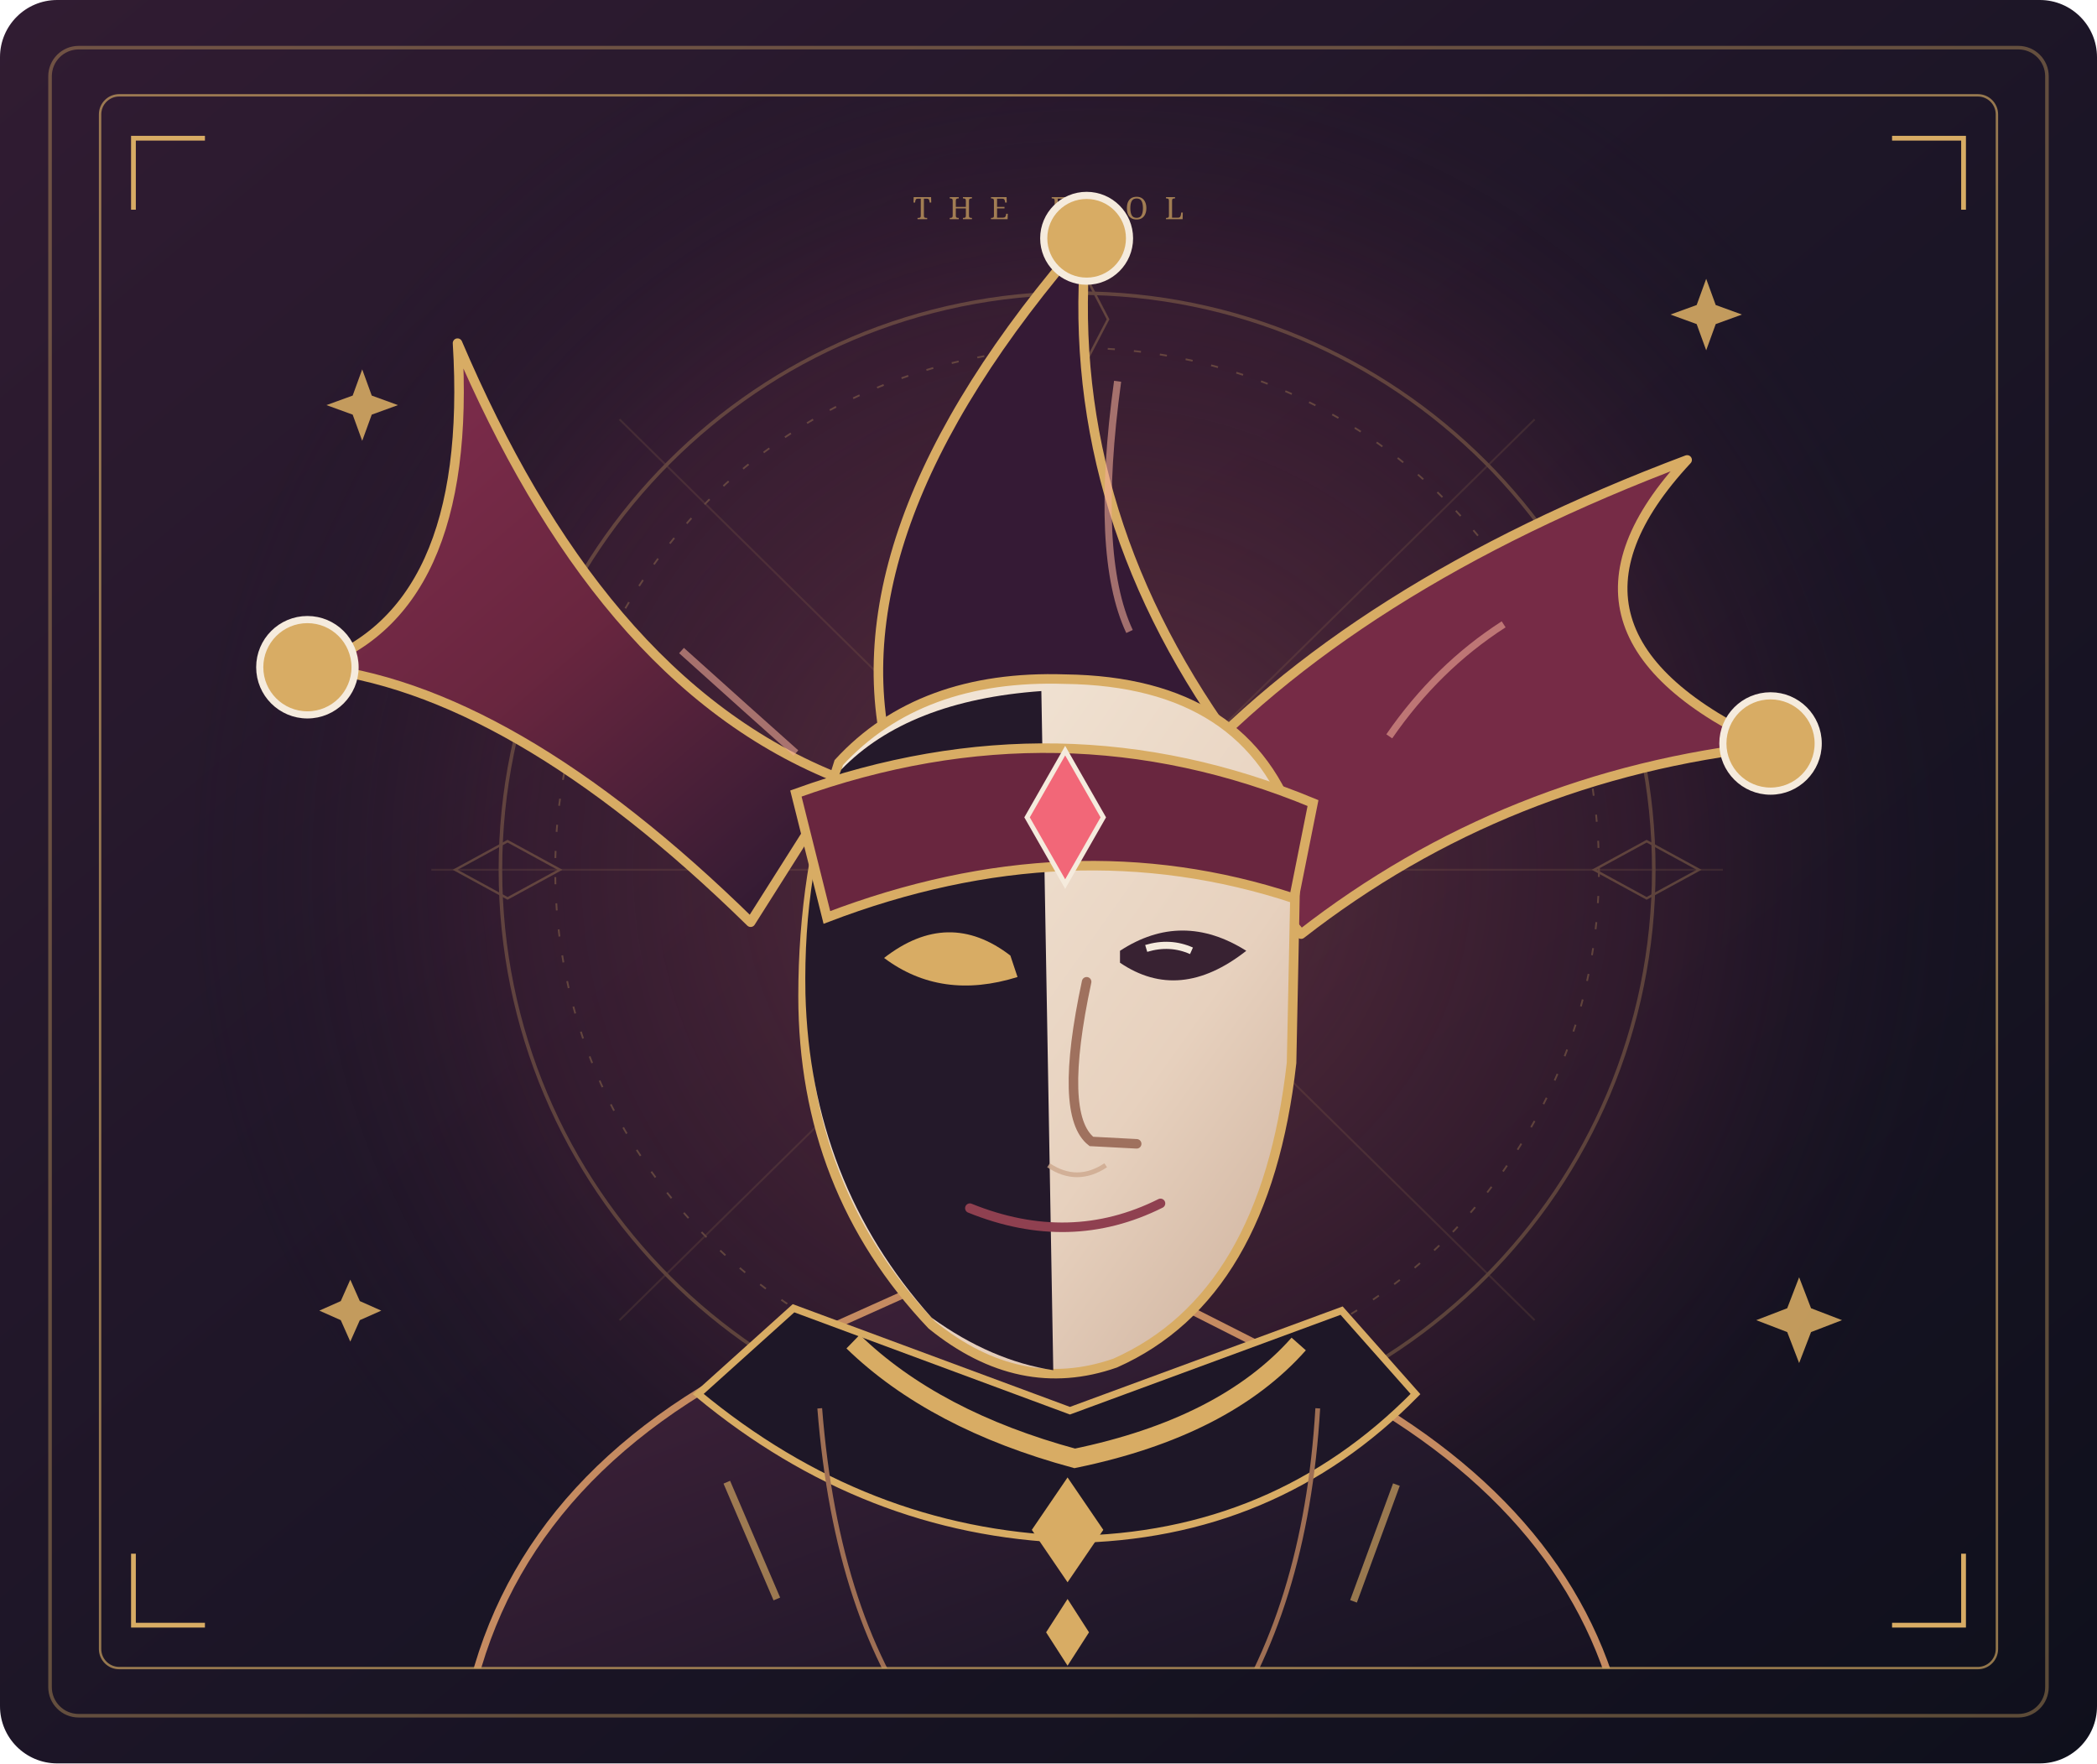
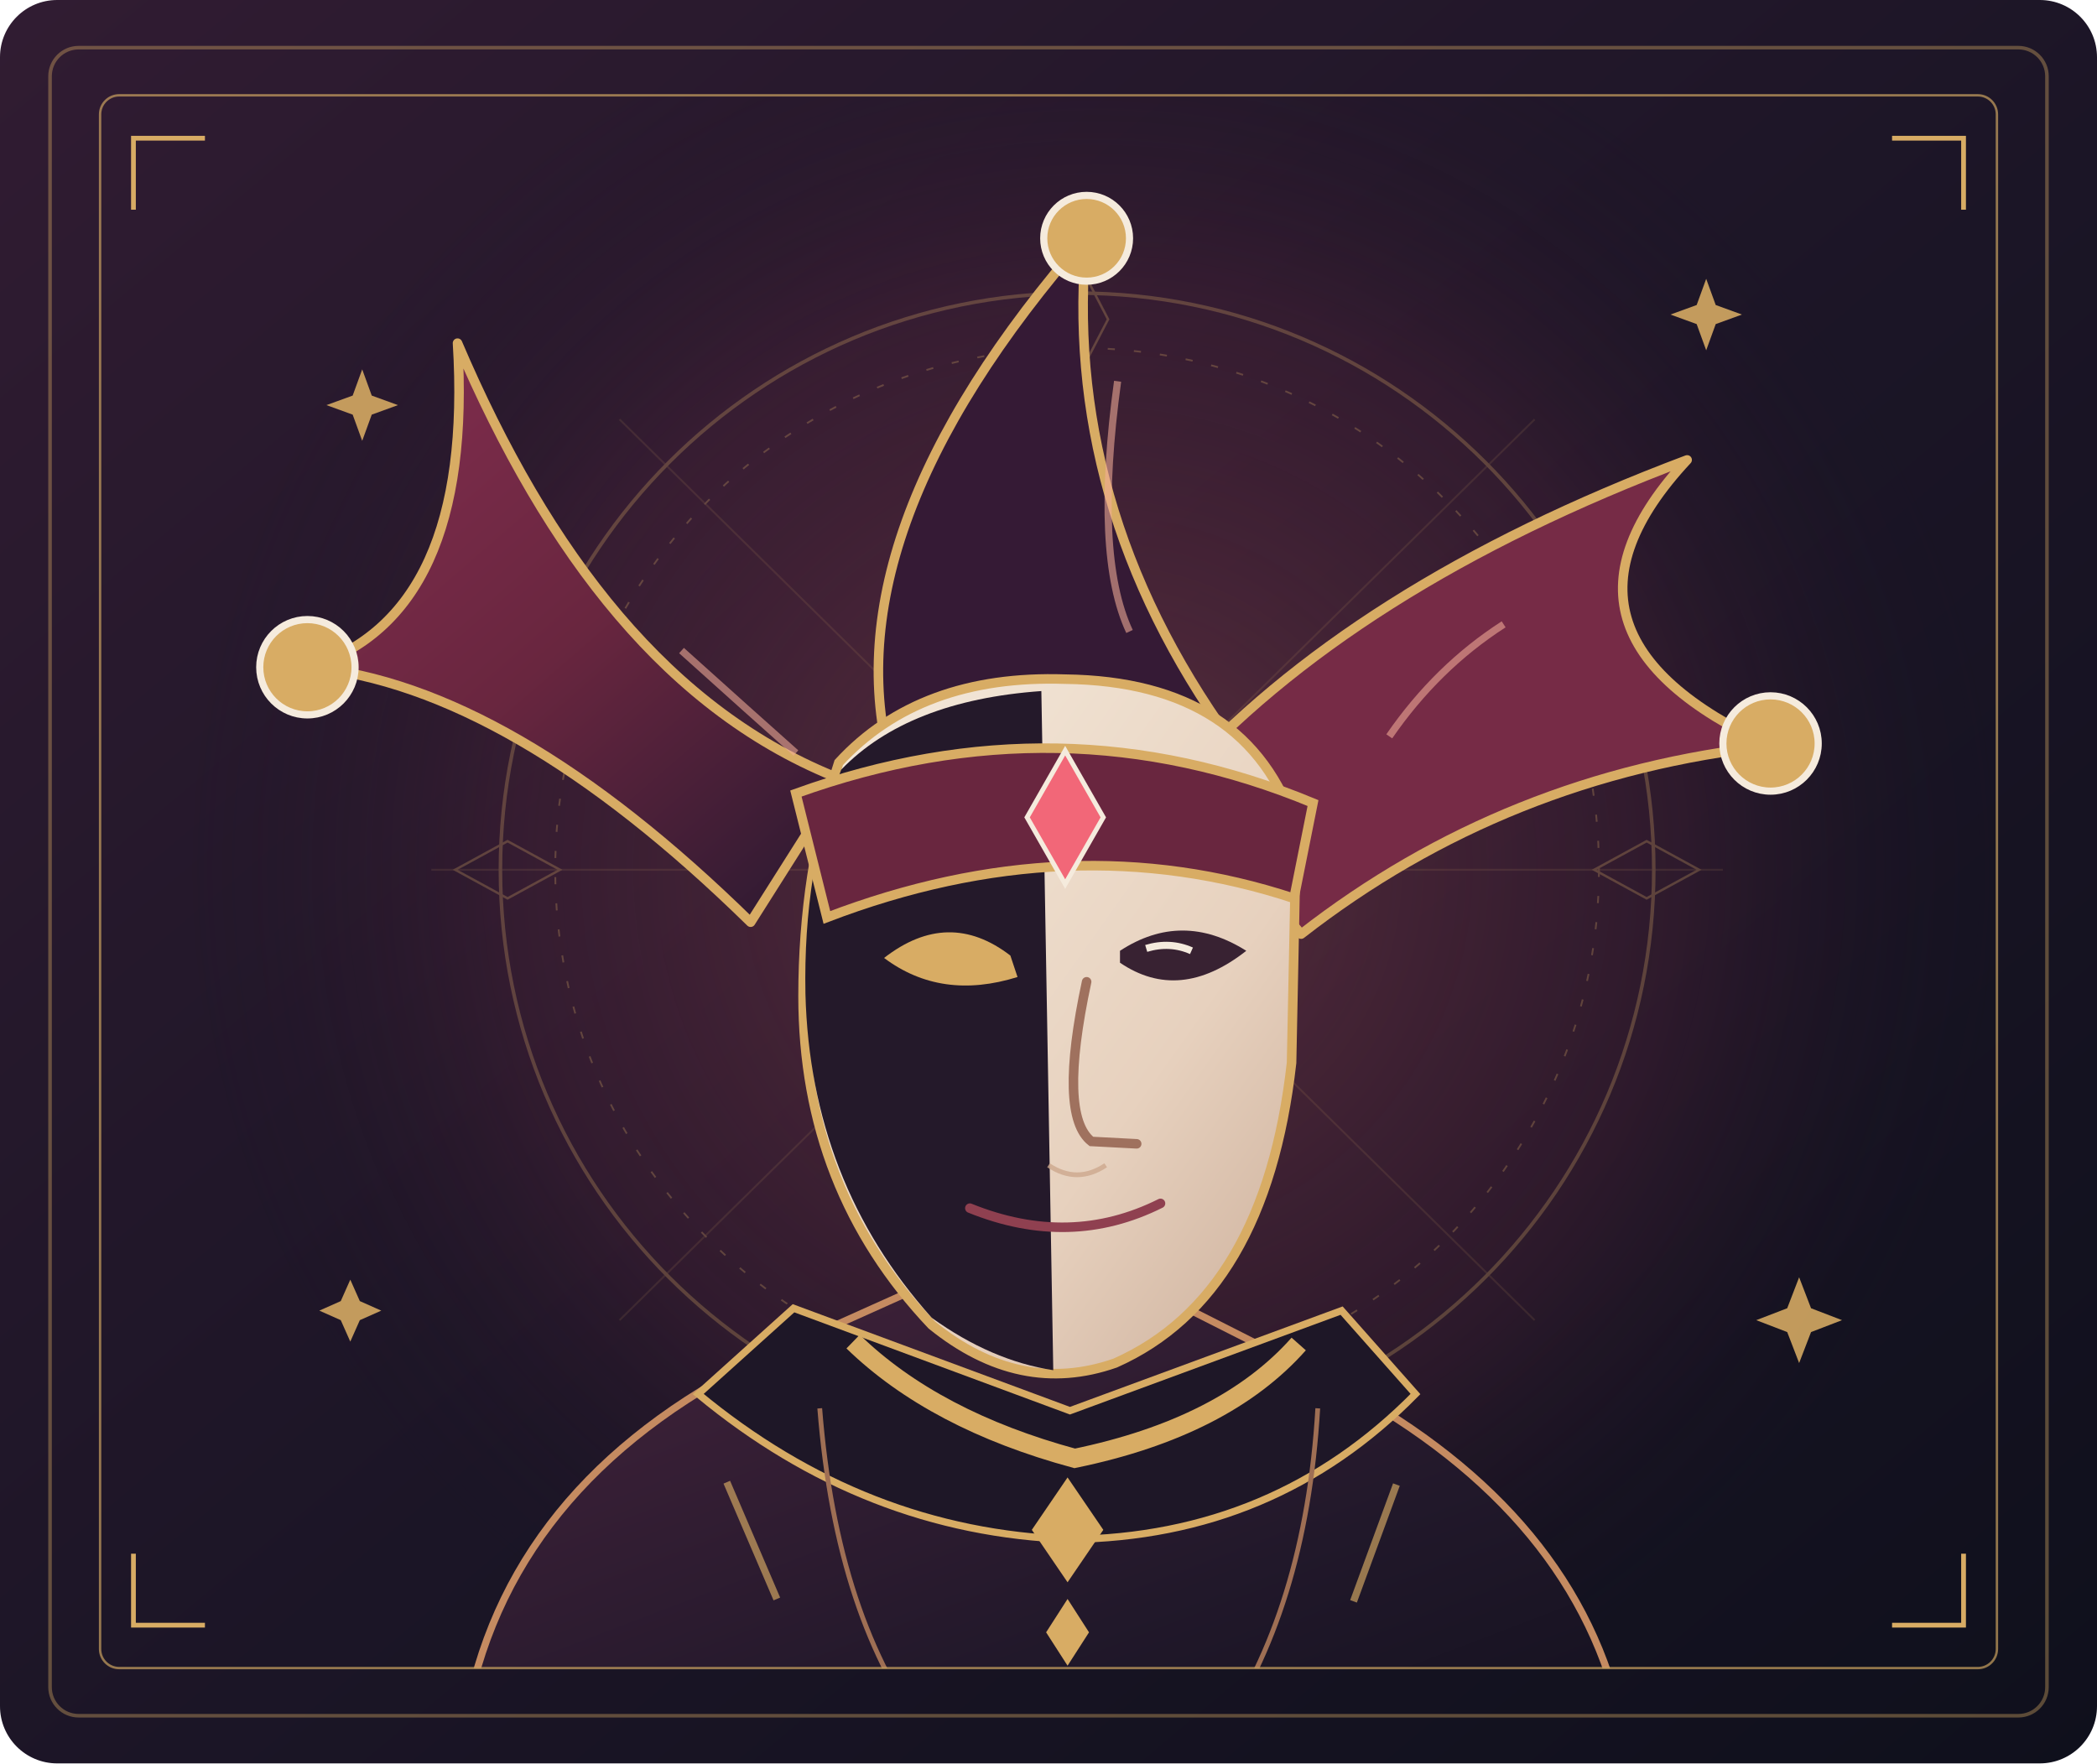
<svg xmlns="http://www.w3.org/2000/svg" viewBox="0 0 880 740" role="img" aria-labelledby="title desc">
  <defs>
    <linearGradient id="night" x1="0" y1="0" x2="1" y2="1">
      <stop stop-color="#311C32" />
      <stop offset=".54" stop-color="#1B1526" />
      <stop offset="1" stop-color="#0F101C" />
    </linearGradient>
    <radialGradient id="halo">
      <stop stop-color="#8C4450" stop-opacity=".58" />
      <stop offset=".64" stop-color="#6A2A43" stop-opacity=".26" />
      <stop offset="1" stop-color="#15111F" stop-opacity="0" />
    </radialGradient>
    <linearGradient id="ivory" x1="0" y1="0" x2="1" y2="1">
      <stop stop-color="#F5EBDD" />
      <stop offset=".64" stop-color="#E7D1BE" />
      <stop offset="1" stop-color="#CBAE9A" />
    </linearGradient>
    <linearGradient id="velvet" x1="0" y1="0" x2=".8" y2="1">
      <stop stop-color="#842E50" />
      <stop offset=".55" stop-color="#69263F" />
      <stop offset="1" stop-color="#341B33" />
    </linearGradient>
    <linearGradient id="cloak" x1="0" y1="0" x2="1" y2="1">
      <stop stop-color="#45233C" />
      <stop offset=".65" stop-color="#21182A" />
      <stop offset="1" stop-color="#14111F" />
    </linearGradient>
    <clipPath id="frame">
      <rect x="42" y="40" width="796" height="660" rx="14" />
    </clipPath>
  </defs>
  <rect width="880" height="740" rx="24" fill="url(#night)" />
  <g clip-path="url(#frame)">
    <circle cx="460" cy="365" r="382" fill="url(#halo)" />
    <g stroke="#D8AC64" fill="none" opacity=".28">
      <circle cx="452" cy="365" r="242" stroke-width="1.5" />
      <circle cx="452" cy="365" r="219" stroke-width=".75" stroke-dasharray="3 8" />
      <path d="M452 96V632M181 365h542M260 176l384 378M644 176 260 554" stroke-width=".8" opacity=".4" />
      <path d="M452 109l13 25-13 25-13-25zM452 571l13 25-13 25-13-25zM191 365l22-12 22 12-22 12zM669 365l22-12 22 12-22 12z" />
    </g>
    <g fill="#D8AC64" opacity=".88">
      <path d="M152 155l4 11 11 4-11 4-4 11-4-11-11-4 11-4zM716 117l4 11 11 4-11 4-4 11-4-11-11-4 11-4zM755 536l5 13 13 5-13 5-5 13-5-13-13-5 13-5zM147 537l4 9 9 4-9 4-4 9-4-9-9-4 9-4z" />
    </g>
    <g opacity=".68" fill="#D8AC64" font-family="Georgia,serif" text-anchor="middle">
-       <text x="440" y="92" font-size="13" letter-spacing="7">THE FOOL</text>
      <text x="440" y="682" font-size="12" letter-spacing="6">MEMENTO RIDERE</text>
    </g>
    <path d="M194 730Q208 628 313 573L382 542 492 546 569 585Q666 640 682 730Z" fill="url(#cloak)" stroke="#C58B61" stroke-width="3" />
    <path d="M293 585Q363 643 449 646Q535 645 594 585L563 550 449 592 333 549Z" fill="#1E1727" stroke="#D8AC64" stroke-width="3" />
    <path d="M358 563Q392 596 451 612Q514 599 545 564" fill="none" stroke="#D8AC64" stroke-width="8" />
    <path d="M344 591Q351 680 390 730M553 591Q548 676 510 730" stroke="#9F6F54" stroke-width="2" fill="none" />
    <path d="M448 620l-15 22 15 22 15-22zM448 671l-9 14 9 14 9-14z" fill="#D8AC64" />
    <path d="M353 327C281 299 230 233 192 144Q199 258 130 280Q214 288 315 387Z" fill="url(#velvet)" stroke="#D8AC64" stroke-width="4" stroke-linejoin="round" />
    <path d="M375 325Q345 226 456 99Q445 211 516 310Z" fill="#351A35" stroke="#D8AC64" stroke-width="4" stroke-linejoin="round" />
    <path d="M493 329Q567 246 708 193Q640 266 743 313Q632 325 546 392Z" fill="#762B46" stroke="#D8AC64" stroke-width="4" stroke-linejoin="round" />
    <circle cx="129" cy="280" r="20" fill="#D8AC64" stroke="#F5EBDD" stroke-width="3" />
    <circle cx="456" cy="100" r="18" fill="#D8AC64" stroke="#F5EBDD" stroke-width="3" />
    <circle cx="743" cy="312" r="20" fill="#D8AC64" stroke="#F5EBDD" stroke-width="3" />
    <path d="M286 273Q316 300 334 316M469 160q-10 73 5 105M631 262Q603 280 583 309" stroke="#F2AD97" stroke-width="3" fill="none" opacity=".58" />
    <path d="M352 320Q386 283 447 285Q524 286 544 348L542 446Q531 544 468 572Q428 586 391 556Q337 499 337 418Q337 366 352 320Z" fill="url(#ivory)" stroke="#D8AC64" stroke-width="4" />
    <path d="M353 323Q381 294 437 290L442 575Q416 571 391 553Q340 496 338 417Q337 365 353 323Z" fill="#24192A" />
    <path d="M359 329Q388 312 440 323" stroke="#D8AC64" stroke-width="3" fill="none" />
    <path d="M371 402Q398 381 424 401L427 410Q395 420 371 402Z" fill="#D8AC64" />
    <path d="M470 399Q496 382 523 399Q495 421 470 404" fill="#382232" />
    <path d="M481 398Q491 395 500 399" stroke="#F5EBDD" stroke-width="3" fill="none" />
    <path d="M456 412Q444 468 458 479L477 480" fill="none" stroke="#9F715E" stroke-width="4" stroke-linecap="round" />
    <path d="M407 507Q449 524 487 505" fill="none" stroke="#8F4050" stroke-width="4" stroke-linecap="round" />
    <path d="M440 489Q452 497 464 489" fill="none" stroke="#CDA88D" stroke-width="2" opacity=".8" />
    <path d="M334 333Q445 293 551 337L543 377Q449 346 347 385Z" fill="#69263F" stroke="#D8AC64" stroke-width="4" />
    <path d="M447 315l16 28-16 28-16-28z" fill="#F26778" stroke="#F5EBDD" stroke-width="2" />
    <path d="M305 622l21 49M586 623l-18 49" stroke="#D8AC64" stroke-width="3" opacity=".65" />
  </g>
  <rect x="21" y="20" width="838" height="700" rx="12" fill="none" stroke="#D8AC64" stroke-opacity=".38" stroke-width="1.5" />
  <rect x="42" y="40" width="796" height="660" rx="8" fill="none" stroke="#D8AC64" stroke-opacity=".65" stroke-width="1" />
  <path d="M56 88V58h30M824 88V58h-30M56 652v30h30M824 652v30h-30" fill="none" stroke="#D8AC64" stroke-width="2" />
</svg>
